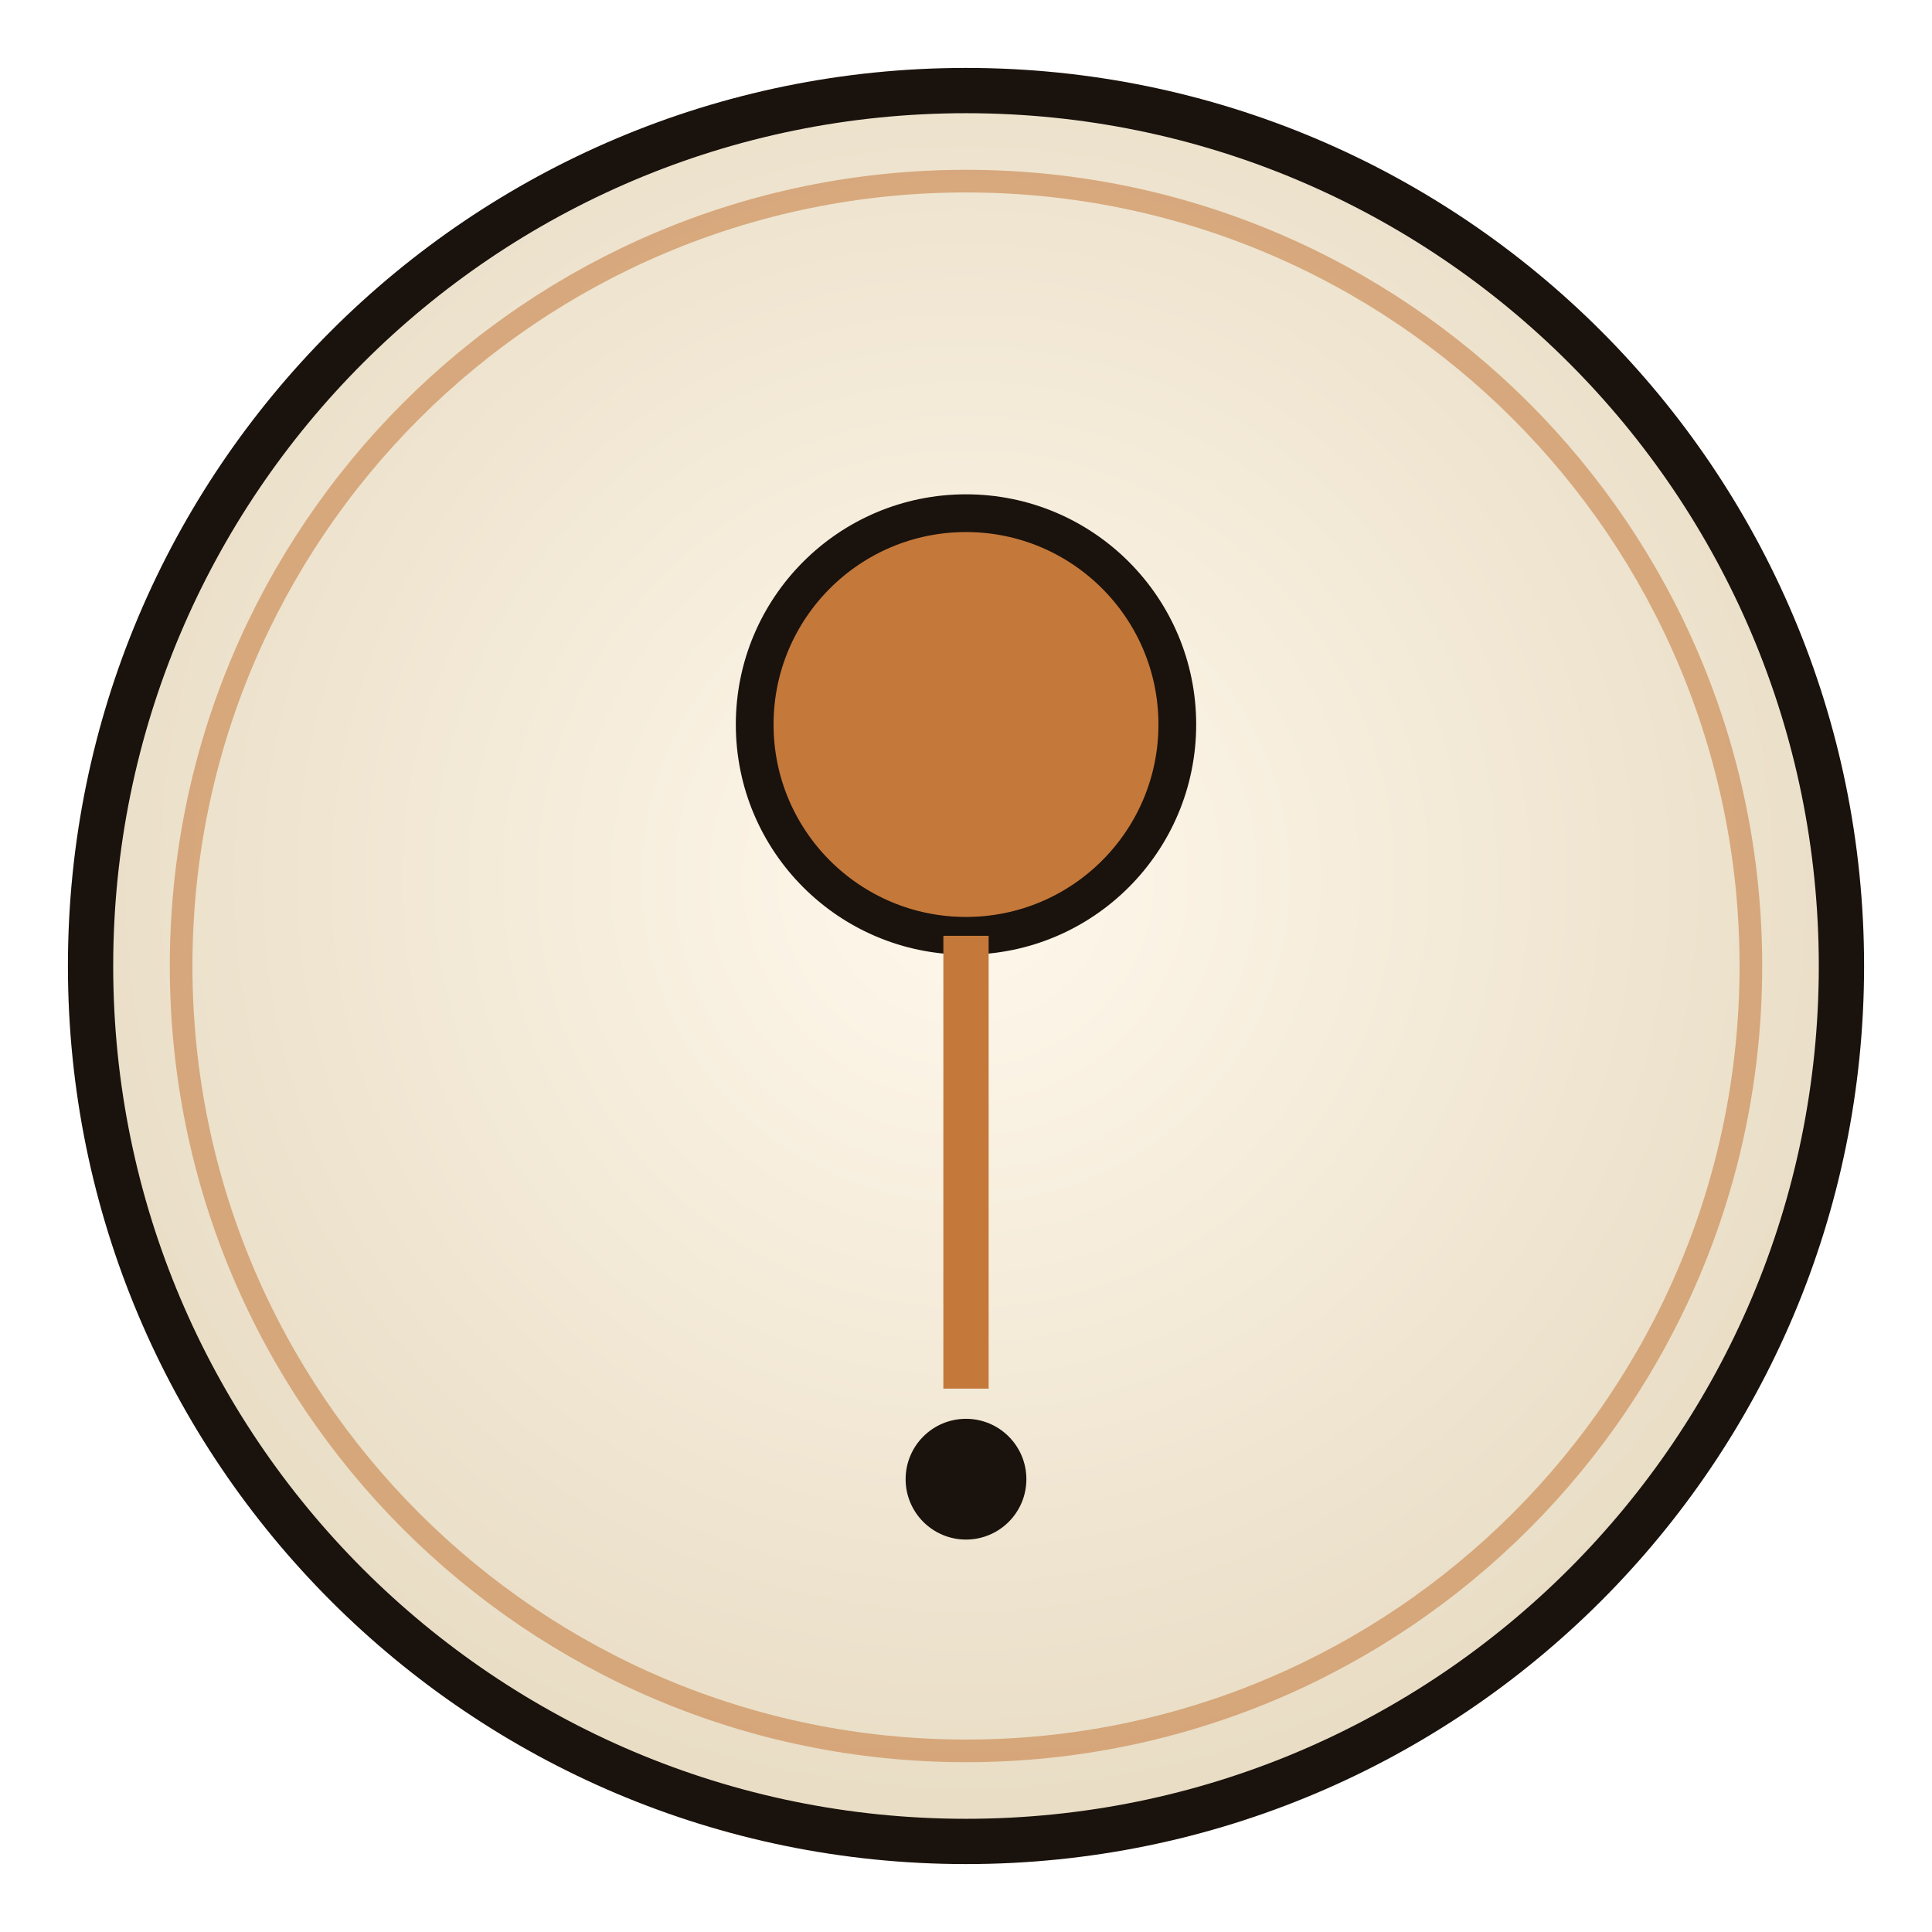
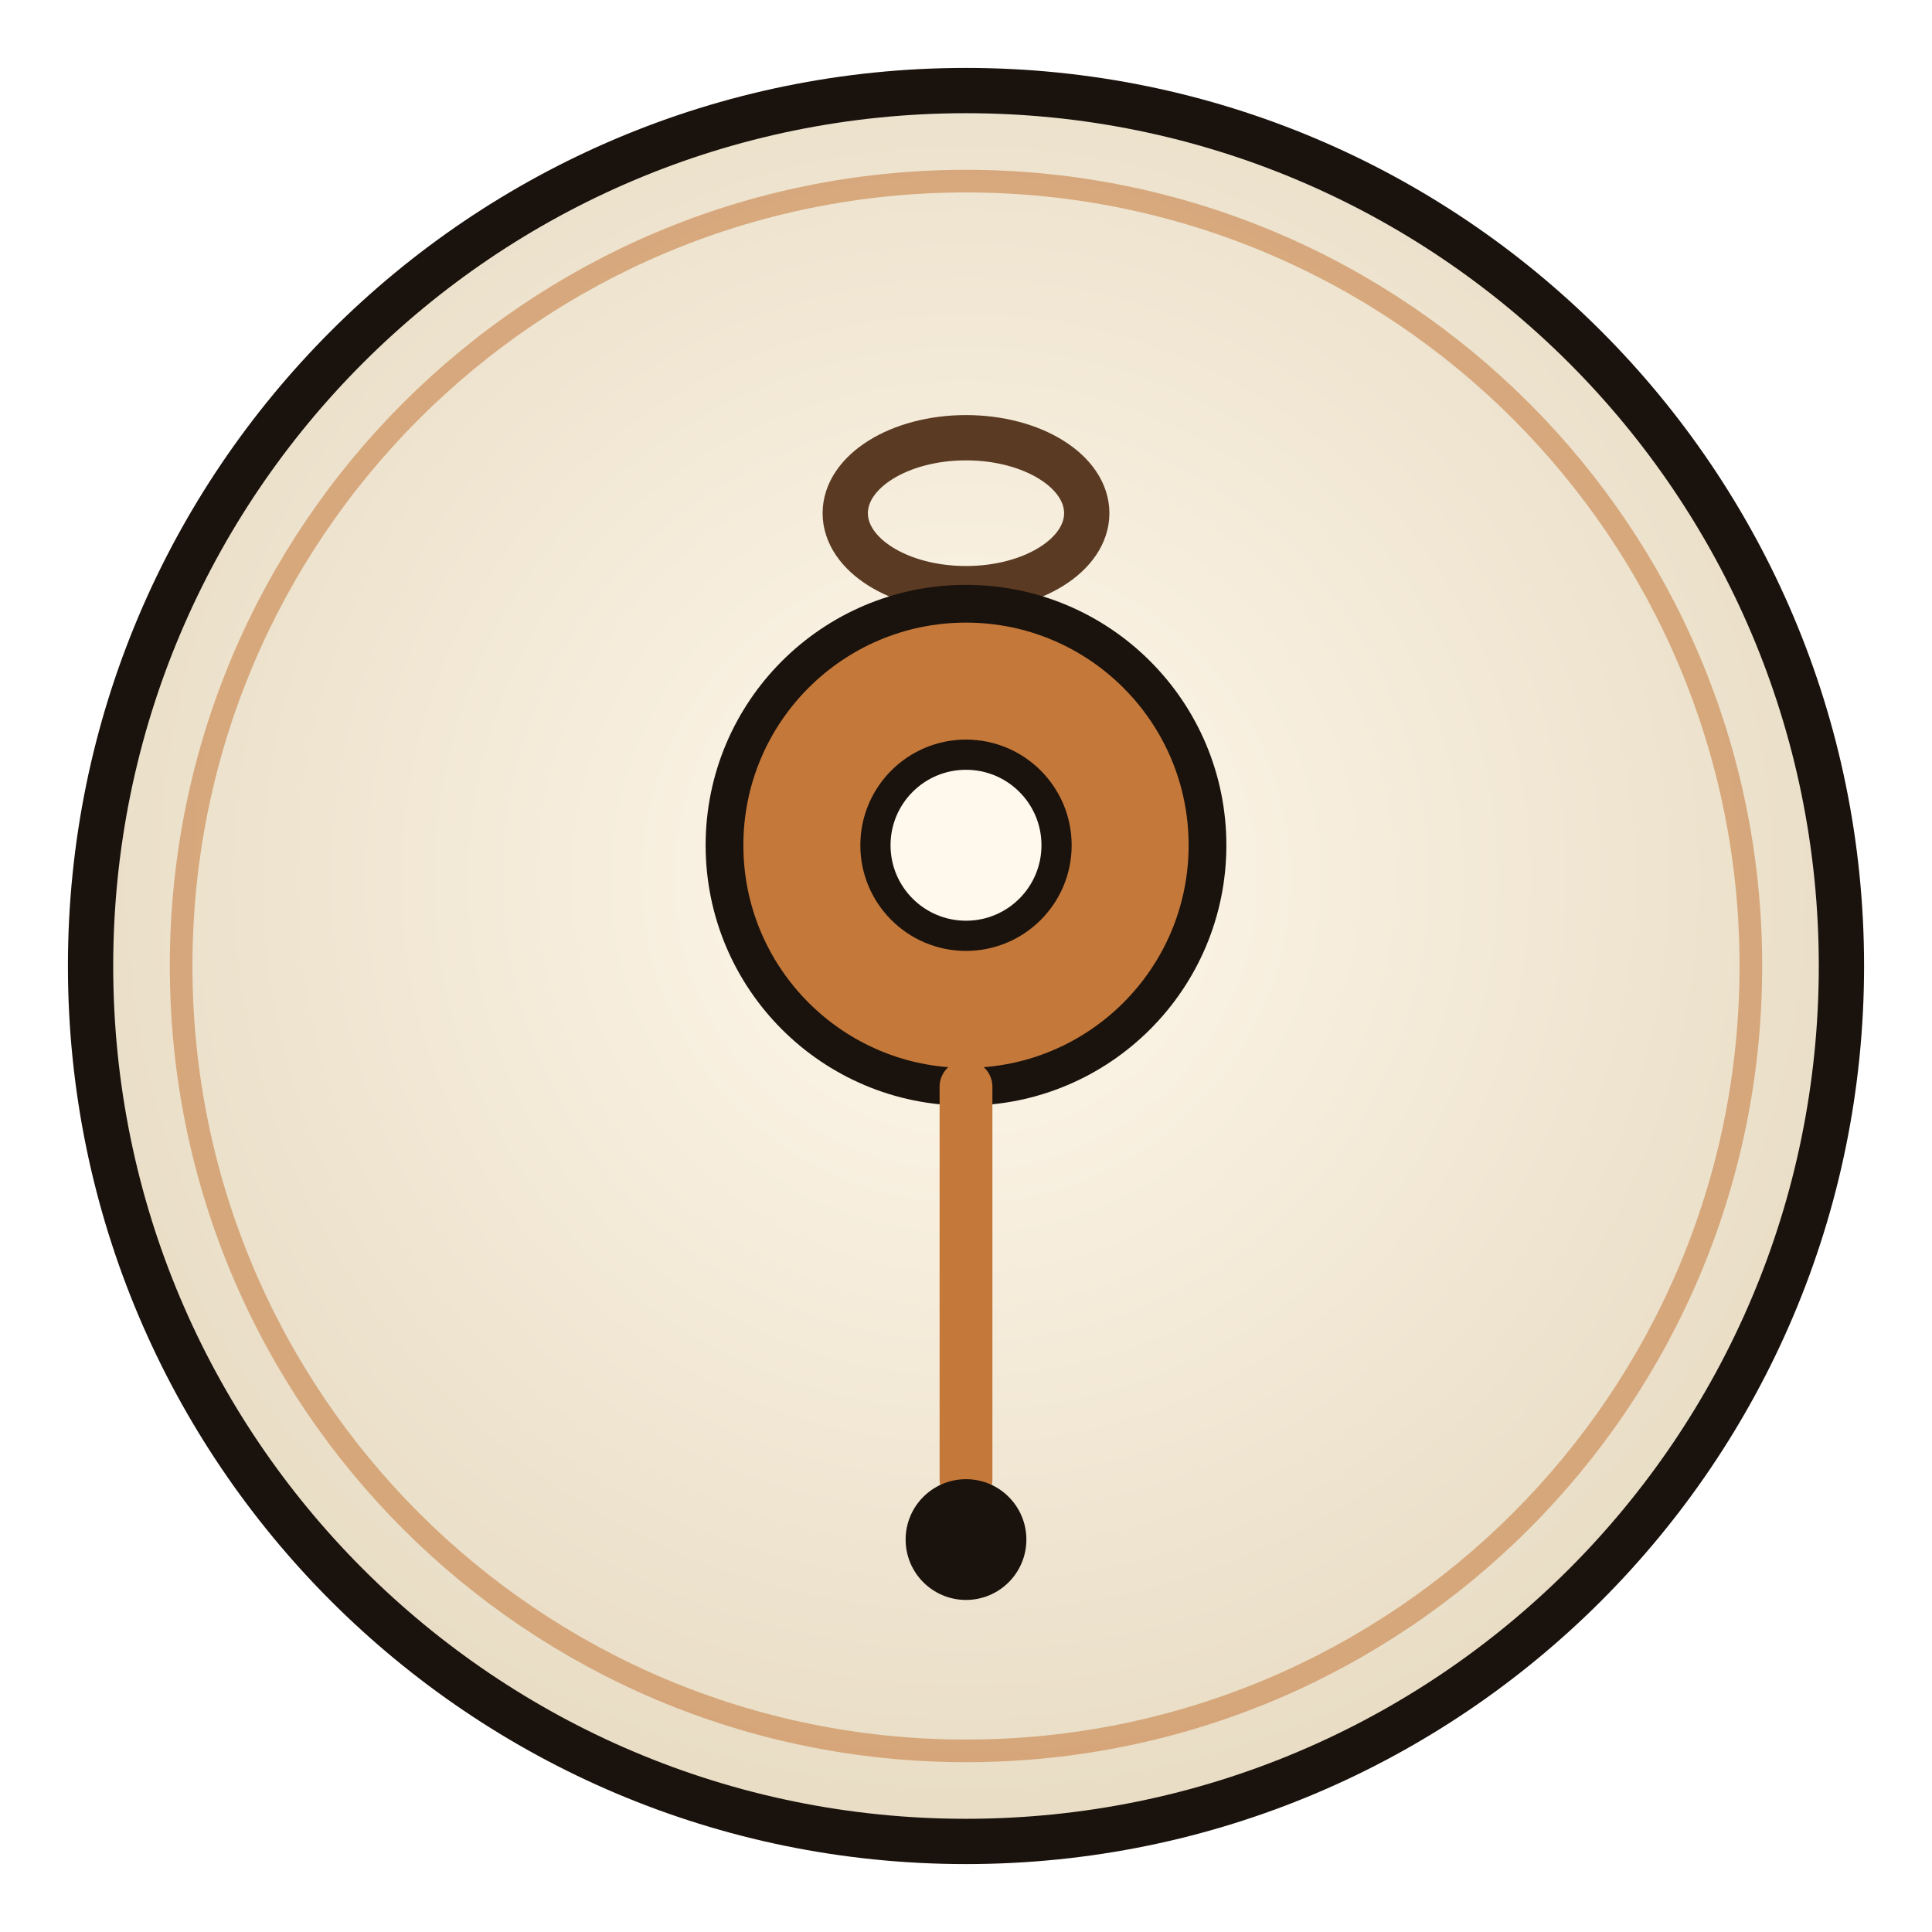
<svg xmlns="http://www.w3.org/2000/svg" width="128" height="128" viewBox="0 0 128 128" fill="none" role="img" aria-label="Charm">
  <defs>
-     <radialGradient id="g332711" cx="50%" cy="45%" r="55%">
+     <radialGradient id="gfallbackaccessory" cx="50%" cy="45%" r="55%">
      <stop offset="0%" stop-color="#fff8ec" />
      <stop offset="100%" stop-color="#e8dcc4" />
    </radialGradient>
  </defs>
-   <circle cx="64" cy="64" r="58" fill="url(#g332711)" stroke="#1a120c" stroke-width="3" />
+   <circle cx="64" cy="64" r="58" fill="url(#gfallbackaccessory)" stroke="#1a120c" stroke-width="3" />
  <circle cx="64" cy="64" r="52" fill="none" stroke="#c4783a" stroke-width="1.5" opacity="0.55" />
-   <circle cx="64" cy="48" r="14" fill="#c4783a" stroke="#1a120c" stroke-width="2.5" />
-   <path d="M64 62 L64 92" stroke="#c4783a" stroke-width="3" />
-   <circle cx="64" cy="98" r="4" fill="#1a120c" />
+   <ellipse cx="64" cy="34" rx="8" ry="5" fill="none" stroke="#5a3a22" stroke-width="3" />
+   <circle cx="64" cy="56" r="16" fill="#c4783a" stroke="#1a120c" stroke-width="2.5" />
+   <circle cx="64" cy="56" r="6" fill="#fff8ec" stroke="#1a120c" stroke-width="2" />
+   <path d="M64 72 L64 98" stroke="#c4783a" stroke-width="3.5" stroke-linecap="round" />
+   <circle cx="64" cy="102" r="4" fill="#1a120c" />
</svg>
